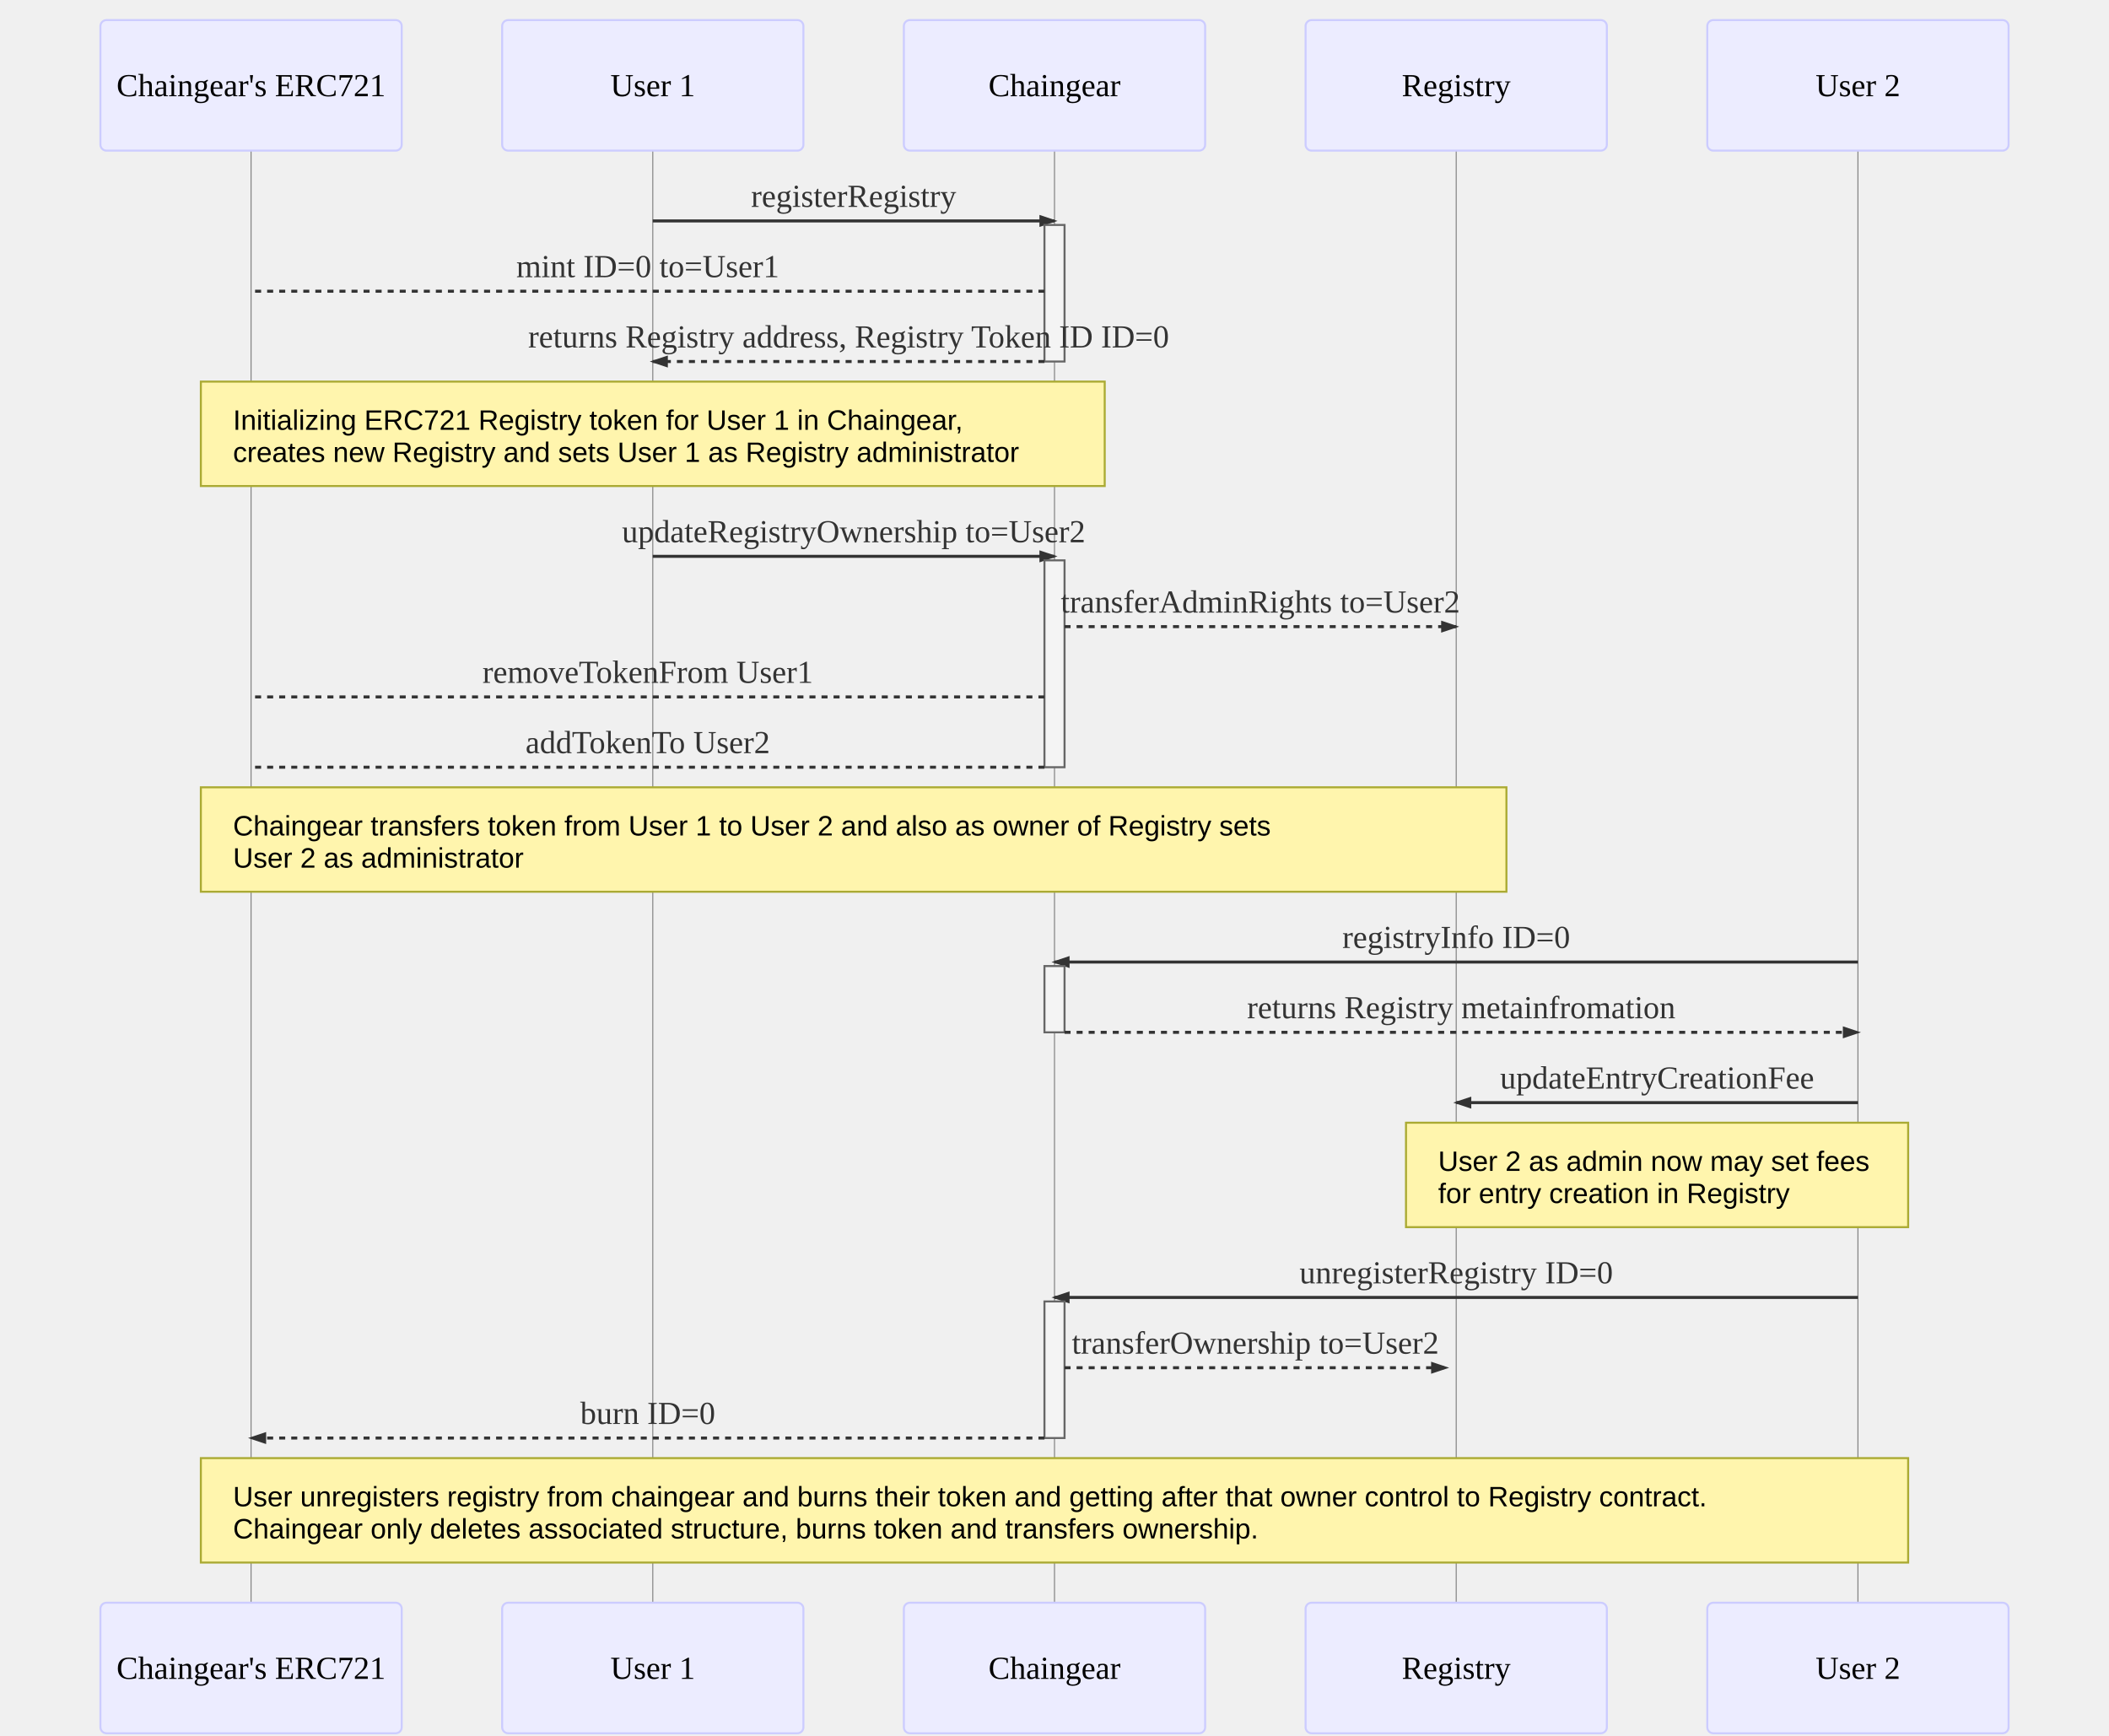
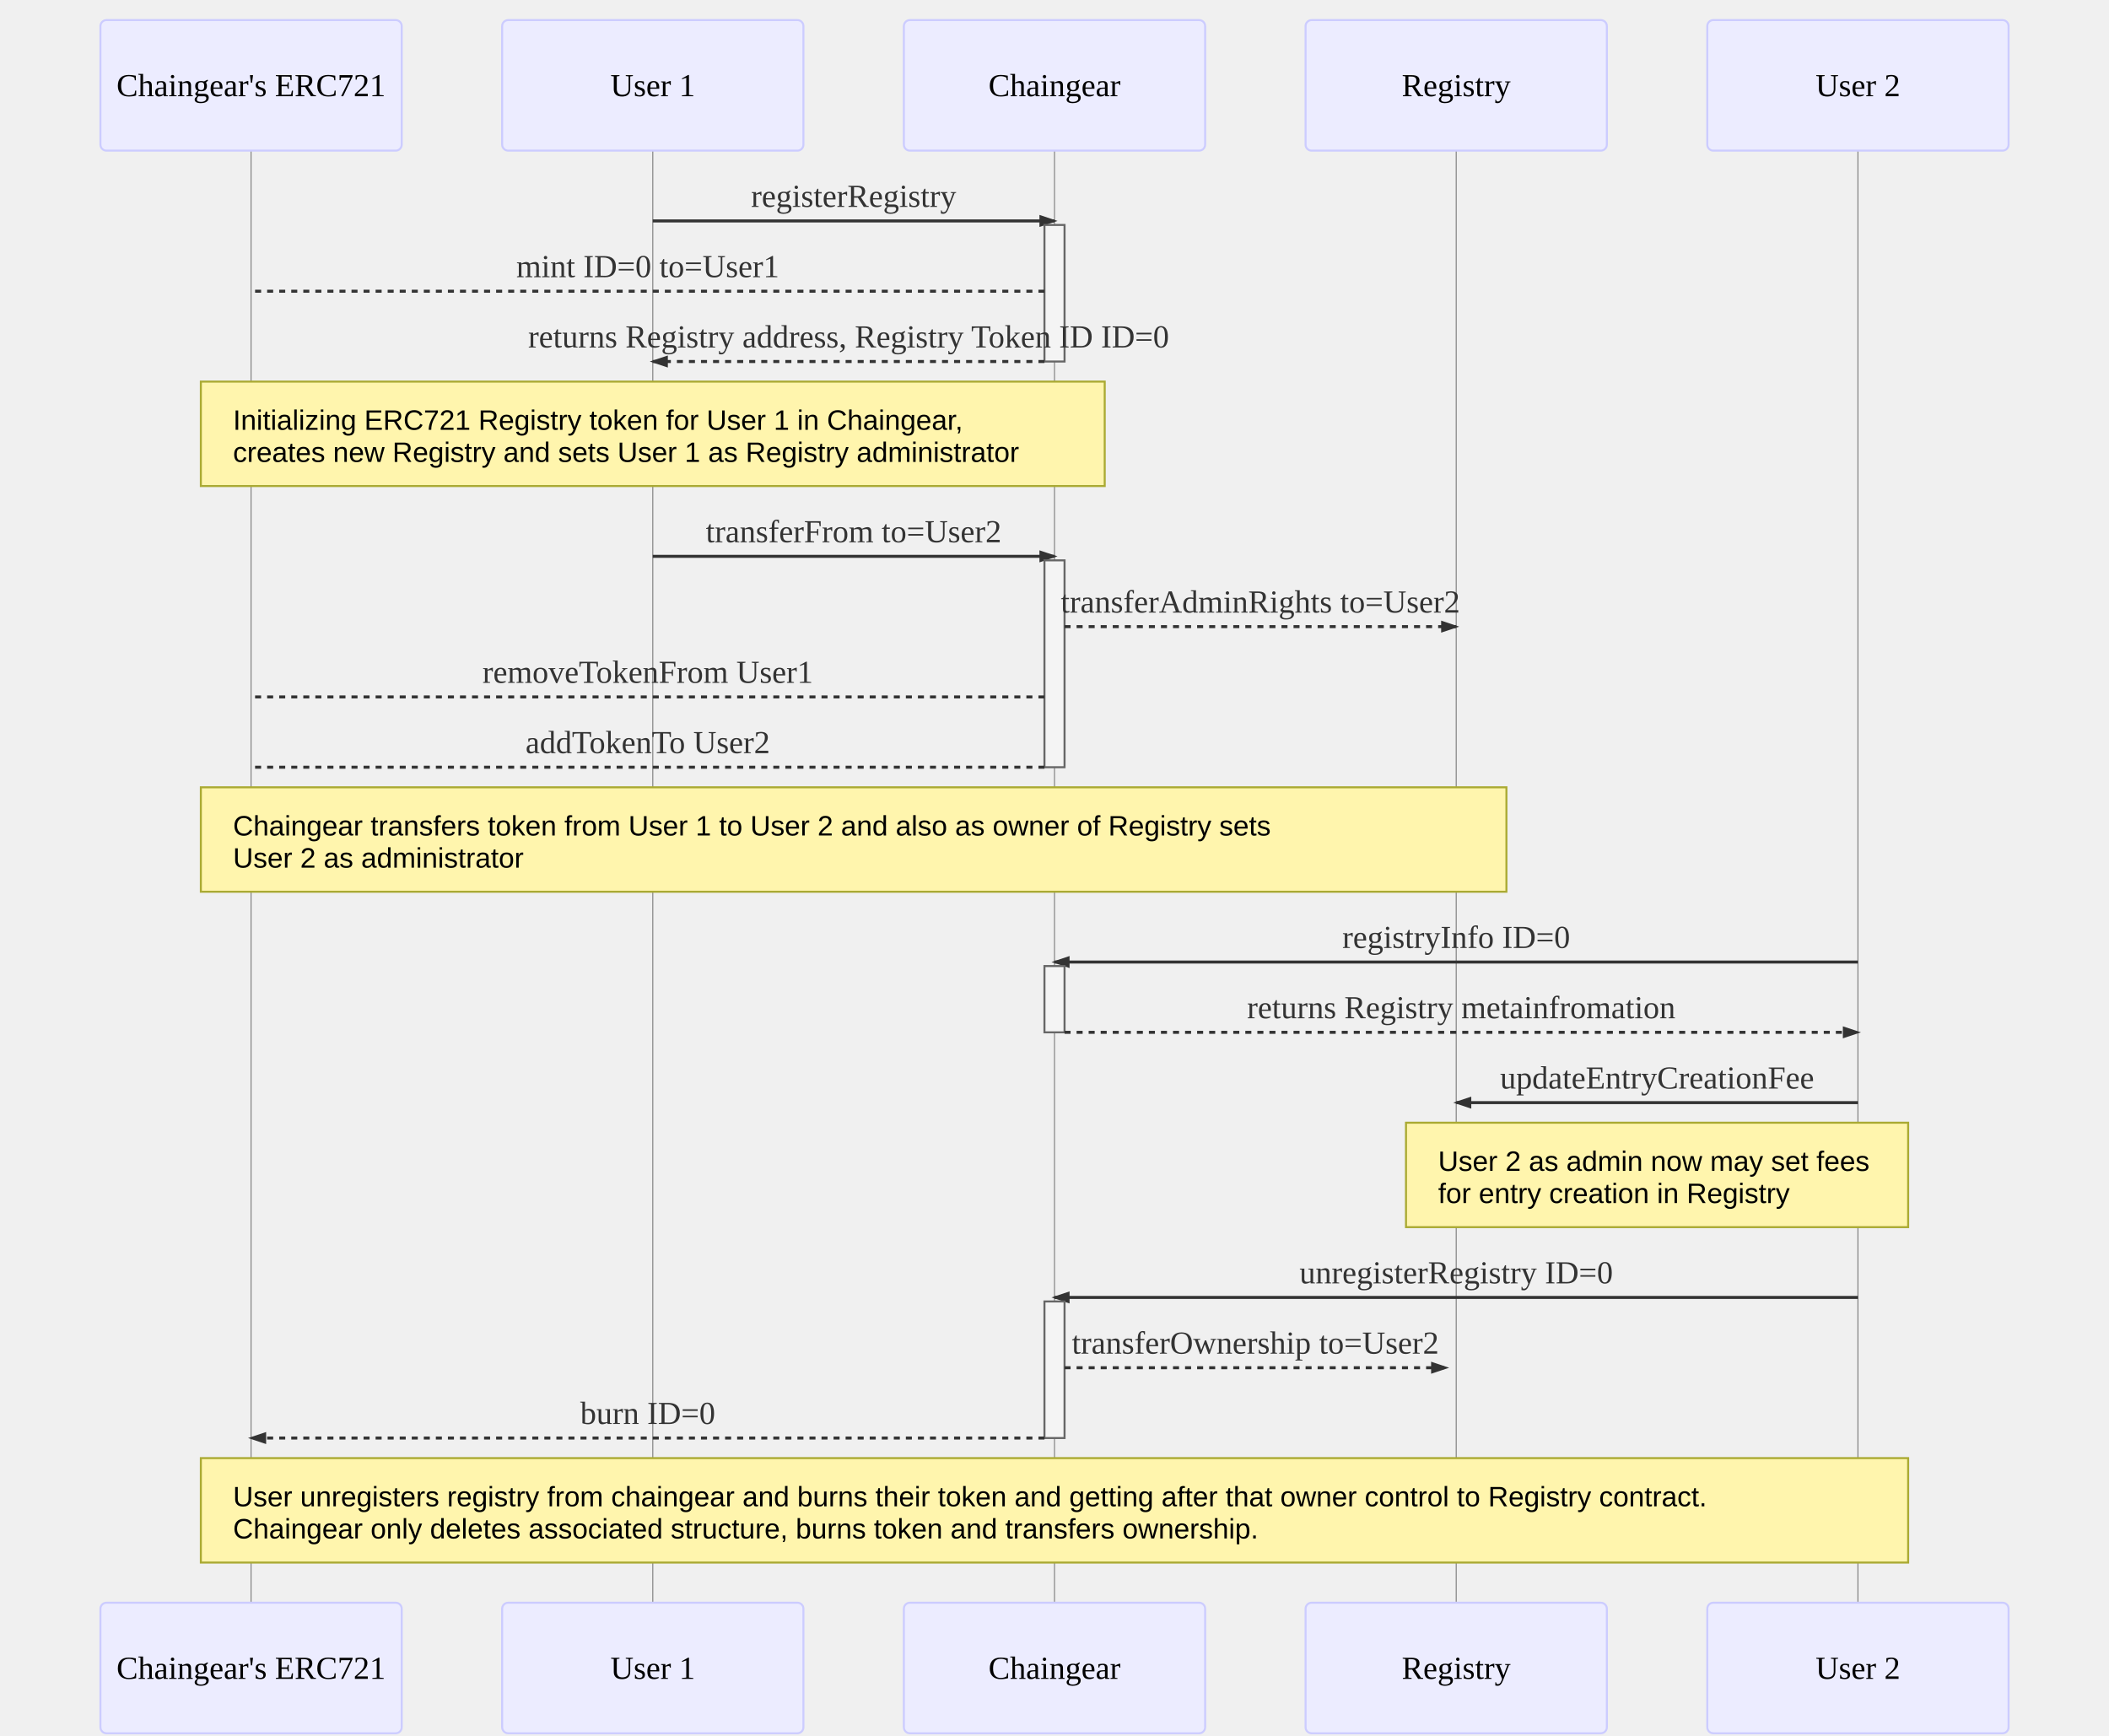
- <svg xmlns="http://www.w3.org/2000/svg" id="mermaid-1526564915740" width="100%" height="100%" style="max-width:1050px;" viewBox="-50 -10 1050 864">
-   <style>#mermaid-1526564915740 .label{font-family:trebuchet ms,verdana,arial;color:#333}#mermaid-1526564915740 .node circle,#mermaid-1526564915740 .node ellipse,#mermaid-1526564915740 .node polygon,#mermaid-1526564915740 .node rect{fill:#ececff;stroke:#9370db;stroke-width:1px}#mermaid-1526564915740 .node.clickable{cursor:pointer}#mermaid-1526564915740 .arrowheadPath{fill:#333}#mermaid-1526564915740 .edgePath .path{stroke:#333;stroke-width:1.5px}#mermaid-1526564915740 .edgeLabel{background-color:#e8e8e8}#mermaid-1526564915740 .cluster rect{fill:#ffffde!important;stroke:#aa3!important;stroke-width:1px!important}#mermaid-1526564915740 .cluster text{fill:#333}#mermaid-1526564915740 div.mermaidTooltip{position:absolute;text-align:center;max-width:200px;padding:2px;font-family:trebuchet ms,verdana,arial;font-size:12px;background:#ffffde;border:1px solid #aa3;border-radius:2px;pointer-events:none;z-index:100}#mermaid-1526564915740 .actor{stroke:#ccf;fill:#ececff}#mermaid-1526564915740 text.actor{fill:#000;stroke:none}#mermaid-1526564915740 .actor-line{stroke:grey}#mermaid-1526564915740 .messageLine0{marker-end:"url(#arrowhead)"}#mermaid-1526564915740 .messageLine0,#mermaid-1526564915740 .messageLine1{stroke-width:1.5;stroke-dasharray:"2 2";stroke:#333}#mermaid-1526564915740 #arrowhead{fill:#333}#mermaid-1526564915740 #crosshead path{fill:#333!important;stroke:#333!important}#mermaid-1526564915740 .messageText{fill:#333;stroke:none}#mermaid-1526564915740 .labelBox{stroke:#ccf;fill:#ececff}#mermaid-1526564915740 .labelText,#mermaid-1526564915740 .loopText{fill:#000;stroke:none}#mermaid-1526564915740 .loopLine{stroke-width:2;stroke-dasharray:"2 2";marker-end:"url(#arrowhead)";stroke:#ccf}#mermaid-1526564915740 .note{stroke:#aa3;fill:#fff5ad}#mermaid-1526564915740 .noteText{fill:#000;stroke:none;font-family:trebuchet ms,verdana,arial;font-size:14px}#mermaid-1526564915740 .section{stroke:none;opacity:.2}#mermaid-1526564915740 .section0{fill:rgba(102,102,255,.49)}#mermaid-1526564915740 .section2{fill:#fff400}#mermaid-1526564915740 .section1,#mermaid-1526564915740 .section3{fill:#fff;opacity:.2}#mermaid-1526564915740 .sectionTitle0,#mermaid-1526564915740 .sectionTitle1,#mermaid-1526564915740 .sectionTitle2,#mermaid-1526564915740 .sectionTitle3{fill:#333}#mermaid-1526564915740 .sectionTitle{text-anchor:start;font-size:11px;text-height:14px}#mermaid-1526564915740 .grid .tick{stroke:#d3d3d3;opacity:.3;shape-rendering:crispEdges}#mermaid-1526564915740 .grid path{stroke-width:0}#mermaid-1526564915740 .today{fill:none;stroke:red;stroke-width:2px}#mermaid-1526564915740 .task{stroke-width:2}#mermaid-1526564915740 .taskText{text-anchor:middle;font-size:11px}#mermaid-1526564915740 .taskTextOutsideRight{fill:#000;text-anchor:start;font-size:11px}#mermaid-1526564915740 .taskTextOutsideLeft{fill:#000;text-anchor:end;font-size:11px}#mermaid-1526564915740 .taskText0,#mermaid-1526564915740 .taskText1,#mermaid-1526564915740 .taskText2,#mermaid-1526564915740 .taskText3{fill:#fff}#mermaid-1526564915740 .task0,#mermaid-1526564915740 .task1,#mermaid-1526564915740 .task2,#mermaid-1526564915740 .task3{fill:#8a90dd;stroke:#534fbc}#mermaid-1526564915740 .taskTextOutside0,#mermaid-1526564915740 .taskTextOutside1,#mermaid-1526564915740 .taskTextOutside2,#mermaid-1526564915740 .taskTextOutside3{fill:#000}#mermaid-1526564915740 .active0,#mermaid-1526564915740 .active1,#mermaid-1526564915740 .active2,#mermaid-1526564915740 .active3{fill:#bfc7ff;stroke:#534fbc}#mermaid-1526564915740 .activeText0,#mermaid-1526564915740 .activeText1,#mermaid-1526564915740 .activeText2,#mermaid-1526564915740 .activeText3{fill:#000!important}#mermaid-1526564915740 .done0,#mermaid-1526564915740 .done1,#mermaid-1526564915740 .done2,#mermaid-1526564915740 .done3{stroke:grey;fill:#d3d3d3;stroke-width:2}#mermaid-1526564915740 .doneText0,#mermaid-1526564915740 .doneText1,#mermaid-1526564915740 .doneText2,#mermaid-1526564915740 .doneText3{fill:#000!important}#mermaid-1526564915740 .crit0,#mermaid-1526564915740 .crit1,#mermaid-1526564915740 .crit2,#mermaid-1526564915740 .crit3{stroke:#f88;fill:red;stroke-width:2}#mermaid-1526564915740 .activeCrit0,#mermaid-1526564915740 .activeCrit1,#mermaid-1526564915740 .activeCrit2,#mermaid-1526564915740 .activeCrit3{stroke:#f88;fill:#bfc7ff;stroke-width:2}#mermaid-1526564915740 .doneCrit0,#mermaid-1526564915740 .doneCrit1,#mermaid-1526564915740 .doneCrit2,#mermaid-1526564915740 .doneCrit3{stroke:#f88;fill:#d3d3d3;stroke-width:2;cursor:pointer;shape-rendering:crispEdges}#mermaid-1526564915740 .activeCritText0,#mermaid-1526564915740 .activeCritText1,#mermaid-1526564915740 .activeCritText2,#mermaid-1526564915740 .activeCritText3,#mermaid-1526564915740 .doneCritText0,#mermaid-1526564915740 .doneCritText1,#mermaid-1526564915740 .doneCritText2,#mermaid-1526564915740 .doneCritText3{fill:#000!important}#mermaid-1526564915740 .titleText{text-anchor:middle;font-size:18px;fill:#000}#mermaid-1526564915740 g.classGroup text{fill:#9370db;stroke:none;font-family:trebuchet ms,verdana,arial;font-size:10px}#mermaid-1526564915740 g.classGroup rect{fill:#ececff;stroke:#9370db}#mermaid-1526564915740 g.classGroup line{stroke:#9370db;stroke-width:1}#mermaid-1526564915740 .classLabel .box{stroke:none;stroke-width:0;fill:#ececff;opacity:.5}#mermaid-1526564915740 .classLabel .label{fill:#9370db;font-size:10px}#mermaid-1526564915740 .relation{stroke:#9370db;stroke-width:1;fill:none}#mermaid-1526564915740 #compositionEnd,#mermaid-1526564915740 #compositionStart{fill:#9370db;stroke:#9370db;stroke-width:1}#mermaid-1526564915740 #aggregationEnd,#mermaid-1526564915740 #aggregationStart{fill:#ececff;stroke:#9370db;stroke-width:1}#mermaid-1526564915740 #dependencyEnd,#mermaid-1526564915740 #dependencyStart,#mermaid-1526564915740 #extensionEnd,#mermaid-1526564915740 #extensionStart{fill:#9370db;stroke:#9370db;stroke-width:1}#mermaid-1526564915740 .branch-label,#mermaid-1526564915740 .commit-id,#mermaid-1526564915740 .commit-msg{fill:#d3d3d3;color:#d3d3d3}</style>
-   <style>#mermaid-1526564915740 {
+ <svg xmlns="http://www.w3.org/2000/svg" id="mermaid-1536604176667" width="100%" height="100%" style="max-width:1050px;" viewBox="-50 -10 1050 864">
+   <style>#mermaid-1536604176667 .label{font-family:trebuchet ms,verdana,arial;color:#333}#mermaid-1536604176667 .node circle,#mermaid-1536604176667 .node ellipse,#mermaid-1536604176667 .node polygon,#mermaid-1536604176667 .node rect{fill:#ececff;stroke:#9370db;stroke-width:1px}#mermaid-1536604176667 .node.clickable{cursor:pointer}#mermaid-1536604176667 .arrowheadPath{fill:#333}#mermaid-1536604176667 .edgePath .path{stroke:#333;stroke-width:1.5px}#mermaid-1536604176667 .edgeLabel{background-color:#e8e8e8}#mermaid-1536604176667 .cluster rect{fill:#ffffde!important;stroke:#aa3!important;stroke-width:1px!important}#mermaid-1536604176667 .cluster text{fill:#333}#mermaid-1536604176667 div.mermaidTooltip{position:absolute;text-align:center;max-width:200px;padding:2px;font-family:trebuchet ms,verdana,arial;font-size:12px;background:#ffffde;border:1px solid #aa3;border-radius:2px;pointer-events:none;z-index:100}#mermaid-1536604176667 .actor{stroke:#ccf;fill:#ececff}#mermaid-1536604176667 text.actor{fill:#000;stroke:none}#mermaid-1536604176667 .actor-line{stroke:grey}#mermaid-1536604176667 .messageLine0{marker-end:"url(#arrowhead)"}#mermaid-1536604176667 .messageLine0,#mermaid-1536604176667 .messageLine1{stroke-width:1.5;stroke-dasharray:"2 2";stroke:#333}#mermaid-1536604176667 #arrowhead{fill:#333}#mermaid-1536604176667 #crosshead path{fill:#333!important;stroke:#333!important}#mermaid-1536604176667 .messageText{fill:#333;stroke:none}#mermaid-1536604176667 .labelBox{stroke:#ccf;fill:#ececff}#mermaid-1536604176667 .labelText,#mermaid-1536604176667 .loopText{fill:#000;stroke:none}#mermaid-1536604176667 .loopLine{stroke-width:2;stroke-dasharray:"2 2";marker-end:"url(#arrowhead)";stroke:#ccf}#mermaid-1536604176667 .note{stroke:#aa3;fill:#fff5ad}#mermaid-1536604176667 .noteText{fill:#000;stroke:none;font-family:trebuchet ms,verdana,arial;font-size:14px}#mermaid-1536604176667 .section{stroke:none;opacity:.2}#mermaid-1536604176667 .section0{fill:rgba(102,102,255,.49)}#mermaid-1536604176667 .section2{fill:#fff400}#mermaid-1536604176667 .section1,#mermaid-1536604176667 .section3{fill:#fff;opacity:.2}#mermaid-1536604176667 .sectionTitle0,#mermaid-1536604176667 .sectionTitle1,#mermaid-1536604176667 .sectionTitle2,#mermaid-1536604176667 .sectionTitle3{fill:#333}#mermaid-1536604176667 .sectionTitle{text-anchor:start;font-size:11px;text-height:14px}#mermaid-1536604176667 .grid .tick{stroke:#d3d3d3;opacity:.3;shape-rendering:crispEdges}#mermaid-1536604176667 .grid path{stroke-width:0}#mermaid-1536604176667 .today{fill:none;stroke:red;stroke-width:2px}#mermaid-1536604176667 .task{stroke-width:2}#mermaid-1536604176667 .taskText{text-anchor:middle;font-size:11px}#mermaid-1536604176667 .taskTextOutsideRight{fill:#000;text-anchor:start;font-size:11px}#mermaid-1536604176667 .taskTextOutsideLeft{fill:#000;text-anchor:end;font-size:11px}#mermaid-1536604176667 .taskText0,#mermaid-1536604176667 .taskText1,#mermaid-1536604176667 .taskText2,#mermaid-1536604176667 .taskText3{fill:#fff}#mermaid-1536604176667 .task0,#mermaid-1536604176667 .task1,#mermaid-1536604176667 .task2,#mermaid-1536604176667 .task3{fill:#8a90dd;stroke:#534fbc}#mermaid-1536604176667 .taskTextOutside0,#mermaid-1536604176667 .taskTextOutside1,#mermaid-1536604176667 .taskTextOutside2,#mermaid-1536604176667 .taskTextOutside3{fill:#000}#mermaid-1536604176667 .active0,#mermaid-1536604176667 .active1,#mermaid-1536604176667 .active2,#mermaid-1536604176667 .active3{fill:#bfc7ff;stroke:#534fbc}#mermaid-1536604176667 .activeText0,#mermaid-1536604176667 .activeText1,#mermaid-1536604176667 .activeText2,#mermaid-1536604176667 .activeText3{fill:#000!important}#mermaid-1536604176667 .done0,#mermaid-1536604176667 .done1,#mermaid-1536604176667 .done2,#mermaid-1536604176667 .done3{stroke:grey;fill:#d3d3d3;stroke-width:2}#mermaid-1536604176667 .doneText0,#mermaid-1536604176667 .doneText1,#mermaid-1536604176667 .doneText2,#mermaid-1536604176667 .doneText3{fill:#000!important}#mermaid-1536604176667 .crit0,#mermaid-1536604176667 .crit1,#mermaid-1536604176667 .crit2,#mermaid-1536604176667 .crit3{stroke:#f88;fill:red;stroke-width:2}#mermaid-1536604176667 .activeCrit0,#mermaid-1536604176667 .activeCrit1,#mermaid-1536604176667 .activeCrit2,#mermaid-1536604176667 .activeCrit3{stroke:#f88;fill:#bfc7ff;stroke-width:2}#mermaid-1536604176667 .doneCrit0,#mermaid-1536604176667 .doneCrit1,#mermaid-1536604176667 .doneCrit2,#mermaid-1536604176667 .doneCrit3{stroke:#f88;fill:#d3d3d3;stroke-width:2;cursor:pointer;shape-rendering:crispEdges}#mermaid-1536604176667 .activeCritText0,#mermaid-1536604176667 .activeCritText1,#mermaid-1536604176667 .activeCritText2,#mermaid-1536604176667 .activeCritText3,#mermaid-1536604176667 .doneCritText0,#mermaid-1536604176667 .doneCritText1,#mermaid-1536604176667 .doneCritText2,#mermaid-1536604176667 .doneCritText3{fill:#000!important}#mermaid-1536604176667 .titleText{text-anchor:middle;font-size:18px;fill:#000}#mermaid-1536604176667 g.classGroup text{fill:#9370db;stroke:none;font-family:trebuchet ms,verdana,arial;font-size:10px}#mermaid-1536604176667 g.classGroup rect{fill:#ececff;stroke:#9370db}#mermaid-1536604176667 g.classGroup line{stroke:#9370db;stroke-width:1}#mermaid-1536604176667 .classLabel .box{stroke:none;stroke-width:0;fill:#ececff;opacity:.5}#mermaid-1536604176667 .classLabel .label{fill:#9370db;font-size:10px}#mermaid-1536604176667 .relation{stroke:#9370db;stroke-width:1;fill:none}#mermaid-1536604176667 #compositionEnd,#mermaid-1536604176667 #compositionStart{fill:#9370db;stroke:#9370db;stroke-width:1}#mermaid-1536604176667 #aggregationEnd,#mermaid-1536604176667 #aggregationStart{fill:#ececff;stroke:#9370db;stroke-width:1}#mermaid-1536604176667 #dependencyEnd,#mermaid-1536604176667 #dependencyStart,#mermaid-1536604176667 #extensionEnd,#mermaid-1536604176667 #extensionStart{fill:#9370db;stroke:#9370db;stroke-width:1}#mermaid-1536604176667 .branch-label,#mermaid-1536604176667 .commit-id,#mermaid-1536604176667 .commit-msg{fill:#d3d3d3;color:#d3d3d3}</style>
+   <style>#mermaid-1536604176667 {
    color: rgb(0, 0, 0);
    font: normal normal 400 normal 16px / normal "Times New Roman";
  }</style>
  <g />
  <g>
    <line id="actor0" x1="75" y1="5" x2="75" y2="853" class="actor-line" stroke-width="0.5px" stroke="#999" />
    <rect x="0" y="0" fill="#eaeaea" stroke="#666" width="150" height="65" rx="3" ry="3" class="actor" />
    <text x="75" y="32.5" dominant-baseline="central" alignment-baseline="central" class="actor" style="text-anchor: middle;">
      <tspan x="75" dy="0">Chaingear's ERC721</tspan>
    </text>
  </g>
  <g>
    <line id="actor1" x1="275" y1="5" x2="275" y2="853" class="actor-line" stroke-width="0.5px" stroke="#999" />
    <rect x="200" y="0" fill="#eaeaea" stroke="#666" width="150" height="65" rx="3" ry="3" class="actor" />
    <text x="275" y="32.5" dominant-baseline="central" alignment-baseline="central" class="actor" style="text-anchor: middle;">
      <tspan x="275" dy="0">User 1</tspan>
    </text>
  </g>
  <g>
    <line id="actor2" x1="475" y1="5" x2="475" y2="853" class="actor-line" stroke-width="0.5px" stroke="#999" />
    <rect x="400" y="0" fill="#eaeaea" stroke="#666" width="150" height="65" rx="3" ry="3" class="actor" />
    <text x="475" y="32.5" dominant-baseline="central" alignment-baseline="central" class="actor" style="text-anchor: middle;">
      <tspan x="475" dy="0">Chaingear</tspan>
    </text>
  </g>
  <g>
    <line id="actor3" x1="675" y1="5" x2="675" y2="853" class="actor-line" stroke-width="0.5px" stroke="#999" />
    <rect x="600" y="0" fill="#eaeaea" stroke="#666" width="150" height="65" rx="3" ry="3" class="actor" />
    <text x="675" y="32.5" dominant-baseline="central" alignment-baseline="central" class="actor" style="text-anchor: middle;">
      <tspan x="675" dy="0">Registry</tspan>
    </text>
  </g>
  <g>
    <line id="actor4" x1="875" y1="5" x2="875" y2="853" class="actor-line" stroke-width="0.5px" stroke="#999" />
    <rect x="800" y="0" fill="#eaeaea" stroke="#666" width="150" height="65" rx="3" ry="3" class="actor" />
    <text x="875" y="32.5" dominant-baseline="central" alignment-baseline="central" class="actor" style="text-anchor: middle;">
      <tspan x="875" dy="0">User 2</tspan>
    </text>
  </g>
  <defs>
    <marker id="arrowhead" refX="5" refY="2" markerWidth="6" markerHeight="4" orient="auto">
      <path d="M 0,0 V 4 L6,2 Z" />
    </marker>
  </defs>
  <defs>
    <marker id="crosshead" markerWidth="15" markerHeight="8" orient="auto" refX="16" refY="4">
      <path fill="black" stroke="#000000" stroke-width="1px" d="M 9,2 V 6 L16,4 Z" style="stroke-dasharray: 0, 0;" />
      <path fill="none" stroke="#000000" stroke-width="1px" d="M 0,1 L 6,7 M 6,1 L 0,7" style="stroke-dasharray: 0, 0;" />
    </marker>
  </defs>
  <g>
    <text x="375" y="93" class="messageText" style="text-anchor: middle;">registerRegistry</text>
    <line x1="275" y1="100" x2="475" y2="100" class="messageLine0" stroke-width="2" stroke="black" marker-end="url(#arrowhead)" style="fill: none;" />
  </g>
  <g>
    <rect x="470" y="102" fill="#f4f4f4" stroke="#666" width="10" height="68" rx="0" ry="0" />
  </g>
  <g>
    <text x="272.5" y="128" class="messageText" style="text-anchor: middle;">mint ID=0 to=User1</text>
    <line x1="470" y1="135" x2="75" y2="135" class="messageLine1" stroke-width="2" stroke="black" style="stroke-dasharray: 3, 3; fill: none;" />
  </g>
  <g>
    <text x="372.5" y="163" class="messageText" style="text-anchor: middle;">returns Registry address, Registry Token ID ID=0</text>
    <line x1="470" y1="170" x2="275" y2="170" class="messageLine1" stroke-width="2" stroke="black" marker-end="url(#arrowhead)" style="stroke-dasharray: 3, 3; fill: none;" />
  </g>
  <g>
    <rect x="50" y="180" fill="#EDF2AE" stroke="#666" width="450" height="52" rx="0" ry="0" class="note" />
    <text x="46" y="204" fill="black" class="noteText">
      <tspan x="66" fill="black">Initializing ERC721 Registry token for User 1 in Chaingear, </tspan>
    </text>
    <text x="46" y="220" fill="black" class="noteText">
      <tspan x="66" fill="black"> creates new Registry and sets User 1 as Registry administrator</tspan>
    </text>
  </g>
  <g>
-     <text x="375" y="260" class="messageText" style="text-anchor: middle;">updateRegistryOwnership to=User2</text>
+     <text x="375" y="260" class="messageText" style="text-anchor: middle;">transferFrom to=User2</text>
    <line x1="275" y1="267" x2="475" y2="267" class="messageLine0" stroke-width="2" stroke="black" marker-end="url(#arrowhead)" style="fill: none;" />
  </g>
  <g>
    <rect x="470" y="269" fill="#f4f4f4" stroke="#666" width="10" height="103" rx="0" ry="0" />
  </g>
  <g>
    <text x="577.5" y="295" class="messageText" style="text-anchor: middle;">transferAdminRights to=User2</text>
    <line x1="480" y1="302" x2="675" y2="302" class="messageLine1" stroke-width="2" stroke="black" marker-end="url(#arrowhead)" style="stroke-dasharray: 3, 3; fill: none;" />
  </g>
  <g>
    <text x="272.5" y="330" class="messageText" style="text-anchor: middle;">removeTokenFrom User1</text>
    <line x1="470" y1="337" x2="75" y2="337" class="messageLine1" stroke-width="2" stroke="black" style="stroke-dasharray: 3, 3; fill: none;" />
  </g>
  <g>
    <text x="272.5" y="365" class="messageText" style="text-anchor: middle;">addTokenTo User2</text>
    <line x1="470" y1="372" x2="75" y2="372" class="messageLine1" stroke-width="2" stroke="black" style="stroke-dasharray: 3, 3; fill: none;" />
  </g>
  <g>
    <rect x="50" y="382" fill="#EDF2AE" stroke="#666" width="650" height="52" rx="0" ry="0" class="note" />
    <text x="46" y="406" fill="black" class="noteText">
      <tspan x="66" fill="black">Chaingear transfers token from User 1 to User 2 and also as owner of Registry sets </tspan>
    </text>
    <text x="46" y="422" fill="black" class="noteText">
      <tspan x="66" fill="black"> User 2 as administrator</tspan>
    </text>
  </g>
  <g>
    <text x="675" y="462" class="messageText" style="text-anchor: middle;">registryInfo ID=0</text>
    <line x1="875" y1="469" x2="475" y2="469" class="messageLine0" stroke-width="2" stroke="black" marker-end="url(#arrowhead)" style="fill: none;" />
  </g>
  <g>
    <rect x="470" y="471" fill="#f4f4f4" stroke="#666" width="10" height="33" rx="0" ry="0" />
  </g>
  <g>
    <text x="677.5" y="497" class="messageText" style="text-anchor: middle;">returns Registry metainfromation</text>
    <line x1="480" y1="504" x2="875" y2="504" class="messageLine1" stroke-width="2" stroke="black" marker-end="url(#arrowhead)" style="stroke-dasharray: 3, 3; fill: none;" />
  </g>
  <g>
    <text x="775" y="532" class="messageText" style="text-anchor: middle;">updateEntryCreationFee</text>
    <line x1="875" y1="539" x2="675" y2="539" class="messageLine0" stroke-width="2" stroke="black" marker-end="url(#arrowhead)" style="fill: none;" />
  </g>
  <g />
  <g>
    <rect x="650" y="549" fill="#EDF2AE" stroke="#666" width="250" height="52" rx="0" ry="0" class="note" />
    <text x="646" y="573" fill="black" class="noteText">
      <tspan x="666" fill="black">User 2 as admin now may set fees </tspan>
    </text>
    <text x="646" y="589" fill="black" class="noteText">
      <tspan x="666" fill="black"> for entry creation in Registry</tspan>
    </text>
  </g>
  <g>
    <text x="675" y="629" class="messageText" style="text-anchor: middle;">unregisterRegistry ID=0</text>
    <line x1="875" y1="636" x2="475" y2="636" class="messageLine0" stroke-width="2" stroke="black" marker-end="url(#arrowhead)" style="fill: none;" />
  </g>
  <g>
    <rect x="470" y="638" fill="#f4f4f4" stroke="#666" width="10" height="68" rx="0" ry="0" />
  </g>
  <g>
    <text x="575" y="664" class="messageText" style="text-anchor: middle;">transferOwnership to=User2</text>
    <line x1="480" y1="671" x2="670" y2="671" class="messageLine1" stroke-width="2" stroke="black" marker-end="url(#arrowhead)" style="stroke-dasharray: 3, 3; fill: none;" />
  </g>
  <g>
    <text x="272.5" y="699" class="messageText" style="text-anchor: middle;">burn ID=0</text>
    <line x1="470" y1="706" x2="75" y2="706" class="messageLine1" stroke-width="2" stroke="black" marker-end="url(#arrowhead)" style="stroke-dasharray: 3, 3; fill: none;" />
  </g>
  <g>
    <rect x="50" y="716" fill="#EDF2AE" stroke="#666" width="850" height="52" rx="0" ry="0" class="note" />
    <text x="46" y="740" fill="black" class="noteText">
      <tspan x="66" fill="black">User unregisters registry from chaingear and burns their token and getting after that owner control to Registry contract. </tspan>
    </text>
    <text x="46" y="756" fill="black" class="noteText">
      <tspan x="66" fill="black"> Chaingear only deletes associated structure, burns token and transfers ownership.</tspan>
    </text>
  </g>
  <g>
    <rect x="0" y="788" fill="#eaeaea" stroke="#666" width="150" height="65" rx="3" ry="3" class="actor" />
    <text x="75" y="820.5" dominant-baseline="central" alignment-baseline="central" class="actor" style="text-anchor: middle;">
      <tspan x="75" dy="0">Chaingear's ERC721</tspan>
    </text>
  </g>
  <g>
    <rect x="200" y="788" fill="#eaeaea" stroke="#666" width="150" height="65" rx="3" ry="3" class="actor" />
    <text x="275" y="820.5" dominant-baseline="central" alignment-baseline="central" class="actor" style="text-anchor: middle;">
      <tspan x="275" dy="0">User 1</tspan>
    </text>
  </g>
  <g>
    <rect x="400" y="788" fill="#eaeaea" stroke="#666" width="150" height="65" rx="3" ry="3" class="actor" />
    <text x="475" y="820.5" dominant-baseline="central" alignment-baseline="central" class="actor" style="text-anchor: middle;">
      <tspan x="475" dy="0">Chaingear</tspan>
    </text>
  </g>
  <g>
    <rect x="600" y="788" fill="#eaeaea" stroke="#666" width="150" height="65" rx="3" ry="3" class="actor" />
    <text x="675" y="820.5" dominant-baseline="central" alignment-baseline="central" class="actor" style="text-anchor: middle;">
      <tspan x="675" dy="0">Registry</tspan>
    </text>
  </g>
  <g>
    <rect x="800" y="788" fill="#eaeaea" stroke="#666" width="150" height="65" rx="3" ry="3" class="actor" />
    <text x="875" y="820.5" dominant-baseline="central" alignment-baseline="central" class="actor" style="text-anchor: middle;">
      <tspan x="875" dy="0">User 2</tspan>
    </text>
  </g>
</svg>
